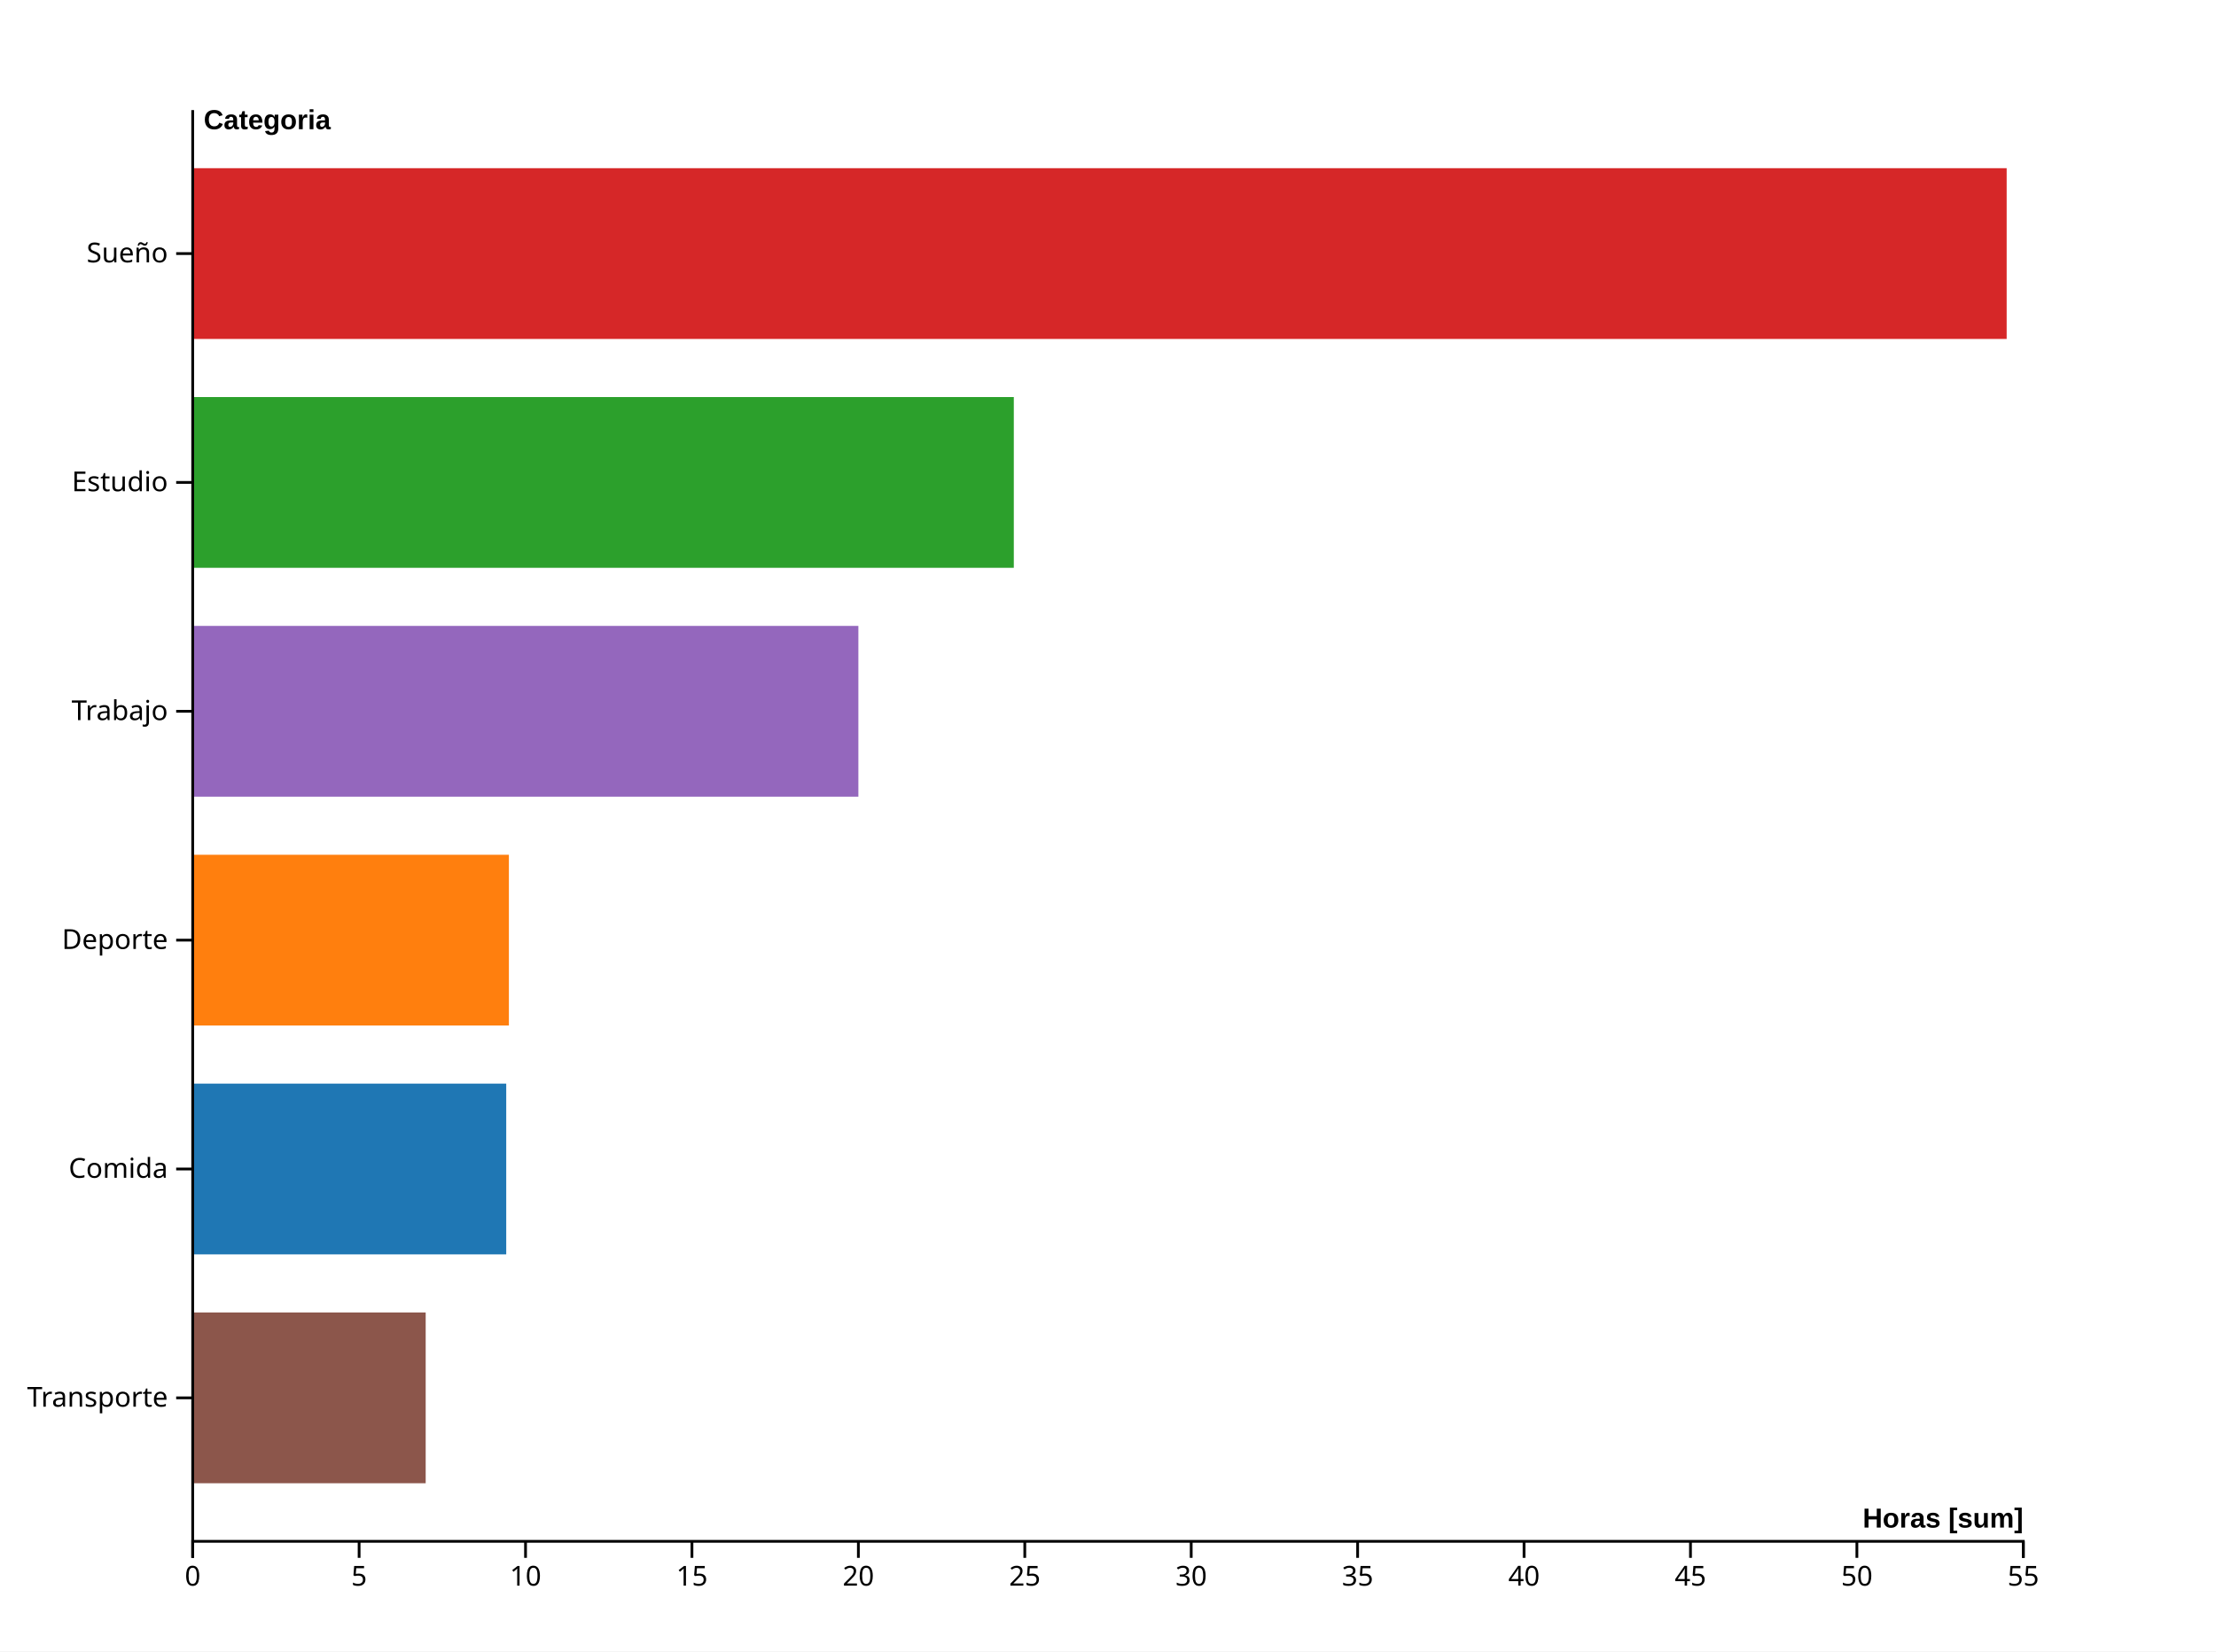
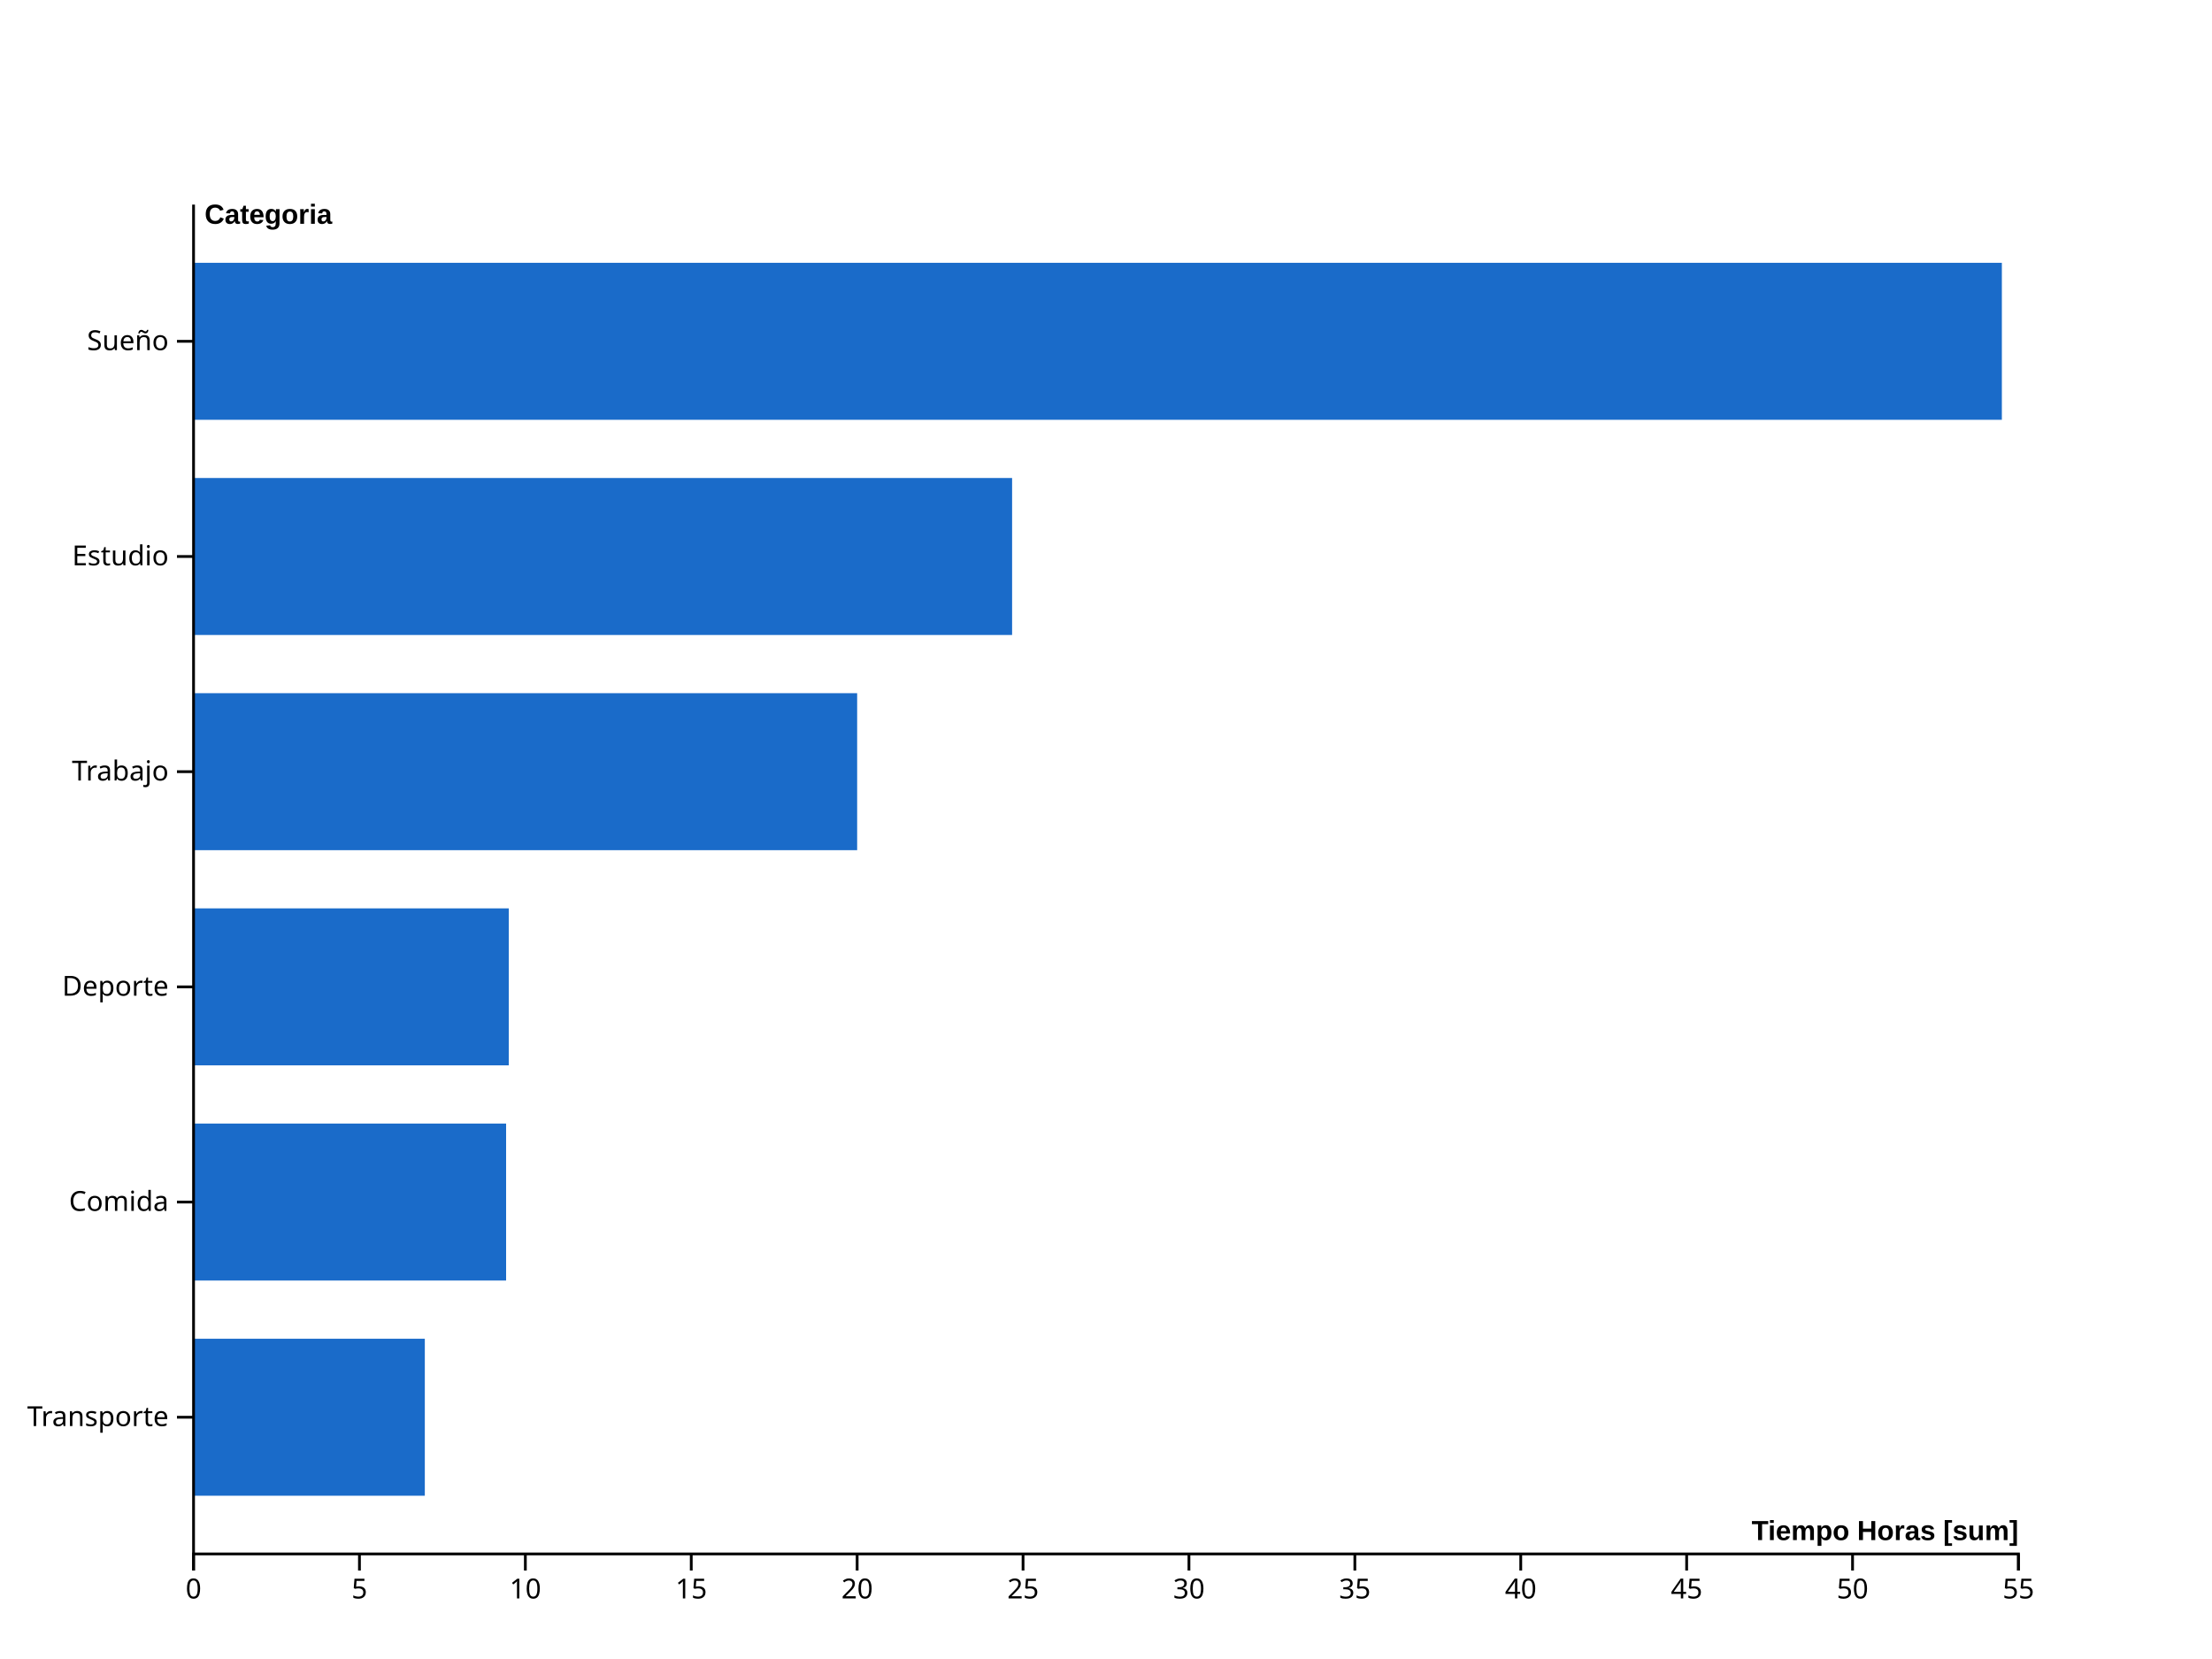
- <svg xmlns="http://www.w3.org/2000/svg" width="805" height="600">
-   <rect width="805" height="600" x="0" y="0" fill="#ffffff" id="background" />
+ <svg xmlns="http://www.w3.org/2000/svg" width="800" height="600">
+   <rect width="800" height="600" x="0" y="0" fill="#FFFFFF" id="background" />
  <g id="viz">
    <g transform="translate(0,0)">
-       <g transform="translate(70,40)">
+       <g transform="translate(70,74)">
        <g class="bars">
-           <rect id="undefined - Sueño" x="0" y="21.107" height="62.042" width="658.955" fill="#d62728" />
-           <rect id="undefined - Estudio" x="0" y="104.256" height="62.042" width="298.283" fill="#2ca02c" />
-           <rect id="undefined - Trabajo" x="0" y="187.405" height="62.042" width="241.818" fill="#9467bd" />
-           <rect id="undefined - Deporte" x="0" y="270.554" height="62.042" width="114.864" fill="#ff7f0e" />
-           <rect id="undefined - Comida" x="0" y="353.702" height="62.042" width="113.896" fill="#1f77b4" />
-           <rect id="undefined - Transporte" x="0" y="436.851" height="62.042" width="84.636" fill="#8c564b" />
+           <rect id="undefined - Comida" x="0" y="332.35" height="56.774" width="113.04" fill="#1a6bc9" />
+           <rect id="undefined - Deporte" x="0" y="254.525" height="56.774" width="114" fill="#1a6bc9" />
+           <rect id="undefined - Estudio" x="0" y="98.876" height="56.774" width="296.04" fill="#1a6bc9" />
+           <rect id="undefined - Sueño" x="0" y="21.051" height="56.774" width="654" fill="#1a6bc9" />
+           <rect id="undefined - Trabajo" x="0" y="176.701" height="56.774" width="240" fill="#1a6bc9" />
+           <rect id="undefined - Transporte" x="0" y="410.175" height="56.774" width="83.64" fill="#1a6bc9" />
        </g>
-         <g id="xAxis" transform="translate(0,520)" fill="none" font-size="10" font-family="sans-serif" text-anchor="middle">
-           <path class="domain" stroke="currentColor" d="M0,6V0H665V6" />
+         <g id="xAxis" transform="translate(0,488)" fill="none" font-size="10" font-family="sans-serif" text-anchor="middle">
+           <path class="domain" stroke="currentColor" d="M0,6V0H660V6" />
          <g class="tick" opacity="1" transform="translate(0,0)">
            <line stroke="currentColor" y2="6" />
            <text fill="currentColor" y="9" dy="0.71em">0</text>
          </g>
-           <g class="tick" opacity="1" transform="translate(60.45455,0)">
+           <g class="tick" opacity="1" transform="translate(60,0)">
            <line stroke="currentColor" y2="6" />
            <text fill="currentColor" y="9" dy="0.71em">5</text>
          </g>
-           <g class="tick" opacity="1" transform="translate(120.9091,0)">
+           <g class="tick" opacity="1" transform="translate(120,0)">
            <line stroke="currentColor" y2="6" />
            <text fill="currentColor" y="9" dy="0.71em">10</text>
          </g>
-           <g class="tick" opacity="1" transform="translate(181.3636,0)">
+           <g class="tick" opacity="1" transform="translate(180,0)">
            <line stroke="currentColor" y2="6" />
            <text fill="currentColor" y="9" dy="0.71em">15</text>
          </g>
-           <g class="tick" opacity="1" transform="translate(241.8182,0)">
+           <g class="tick" opacity="1" transform="translate(240,0)">
            <line stroke="currentColor" y2="6" />
            <text fill="currentColor" y="9" dy="0.71em">20</text>
          </g>
-           <g class="tick" opacity="1" transform="translate(302.2727,0)">
+           <g class="tick" opacity="1" transform="translate(300,0)">
            <line stroke="currentColor" y2="6" />
            <text fill="currentColor" y="9" dy="0.71em">25</text>
          </g>
-           <g class="tick" opacity="1" transform="translate(362.7273,0)">
+           <g class="tick" opacity="1" transform="translate(360,0)">
            <line stroke="currentColor" y2="6" />
            <text fill="currentColor" y="9" dy="0.71em">30</text>
          </g>
-           <g class="tick" opacity="1" transform="translate(423.1818,0)">
+           <g class="tick" opacity="1" transform="translate(420,0)">
            <line stroke="currentColor" y2="6" />
            <text fill="currentColor" y="9" dy="0.71em">35</text>
          </g>
-           <g class="tick" opacity="1" transform="translate(483.6364,0)">
+           <g class="tick" opacity="1" transform="translate(480,0)">
            <line stroke="currentColor" y2="6" />
            <text fill="currentColor" y="9" dy="0.71em">40</text>
          </g>
-           <g class="tick" opacity="1" transform="translate(544.0909,0)">
+           <g class="tick" opacity="1" transform="translate(540,0)">
            <line stroke="currentColor" y2="6" />
            <text fill="currentColor" y="9" dy="0.71em">45</text>
          </g>
-           <g class="tick" opacity="1" transform="translate(604.5455,0)">
+           <g class="tick" opacity="1" transform="translate(600,0)">
            <line stroke="currentColor" y2="6" />
            <text fill="currentColor" y="9" dy="0.71em">50</text>
          </g>
-           <g class="tick" opacity="1" transform="translate(665,0)">
+           <g class="tick" opacity="1" transform="translate(660,0)">
            <line stroke="currentColor" y2="6" />
            <text fill="currentColor" y="9" dy="0.71em">55</text>
          </g>
-           <text font-family="Arial, sans-serif" font-size="10" x="665" dy="-5" fill="black" font-weight="bold" text-anchor="end">Horas [sum]</text>
+           <text font-family="Arial, sans-serif" font-size="10" x="660" dy="-5" fill="black" font-weight="bold" text-anchor="end">Tiempo Horas [sum]</text>
        </g>
        <g id="yAxis" transform="translate(0,0)" fill="none" font-size="10" font-family="sans-serif" text-anchor="end">
-           <path class="domain" stroke="currentColor" d="M0,0V520" />
-           <g class="tick" opacity="1" transform="translate(0,52.12792)">
+           <path class="domain" stroke="currentColor" d="M0,0V488" />
+           <g class="tick" opacity="1" transform="translate(0,49.43791)">
            <line stroke="currentColor" x2="-6" />
            <text fill="currentColor" x="-9" dy="0.32em">Sueño</text>
          </g>
-           <g class="tick" opacity="1" transform="translate(0,135.2768)">
+           <g class="tick" opacity="1" transform="translate(0,127.2627)">
            <line stroke="currentColor" x2="-6" />
            <text fill="currentColor" x="-9" dy="0.32em">Estudio</text>
          </g>
-           <g class="tick" opacity="1" transform="translate(0,218.4256)">
+           <g class="tick" opacity="1" transform="translate(0,205.0876)">
            <line stroke="currentColor" x2="-6" />
            <text fill="currentColor" x="-9" dy="0.32em">Trabajo</text>
          </g>
-           <g class="tick" opacity="1" transform="translate(0,301.5744)">
+           <g class="tick" opacity="1" transform="translate(0,282.9124)">
            <line stroke="currentColor" x2="-6" />
            <text fill="currentColor" x="-9" dy="0.32em">Deporte</text>
          </g>
-           <g class="tick" opacity="1" transform="translate(0,384.7232)">
+           <g class="tick" opacity="1" transform="translate(0,360.7373)">
            <line stroke="currentColor" x2="-6" />
            <text fill="currentColor" x="-9" dy="0.32em">Comida</text>
          </g>
-           <g class="tick" opacity="1" transform="translate(0,467.8721)">
+           <g class="tick" opacity="1" transform="translate(0,438.5621)">
            <line stroke="currentColor" x2="-6" />
            <text fill="currentColor" x="-9" dy="0.32em">Transporte</text>
          </g>
          <text font-family="Arial, sans-serif" font-size="10" x="4" fill="black" font-weight="bold" text-anchor="start" dominant-baseline="hanging">Categoria</text>
        </g>
      </g>
      <text y="4" x="4" style="font-family: Arial, sans-serif; font-size: 12px; fill: black; font-weight: bold; dominant-baseline: hanging;" />
    </g>
  </g>
</svg>
